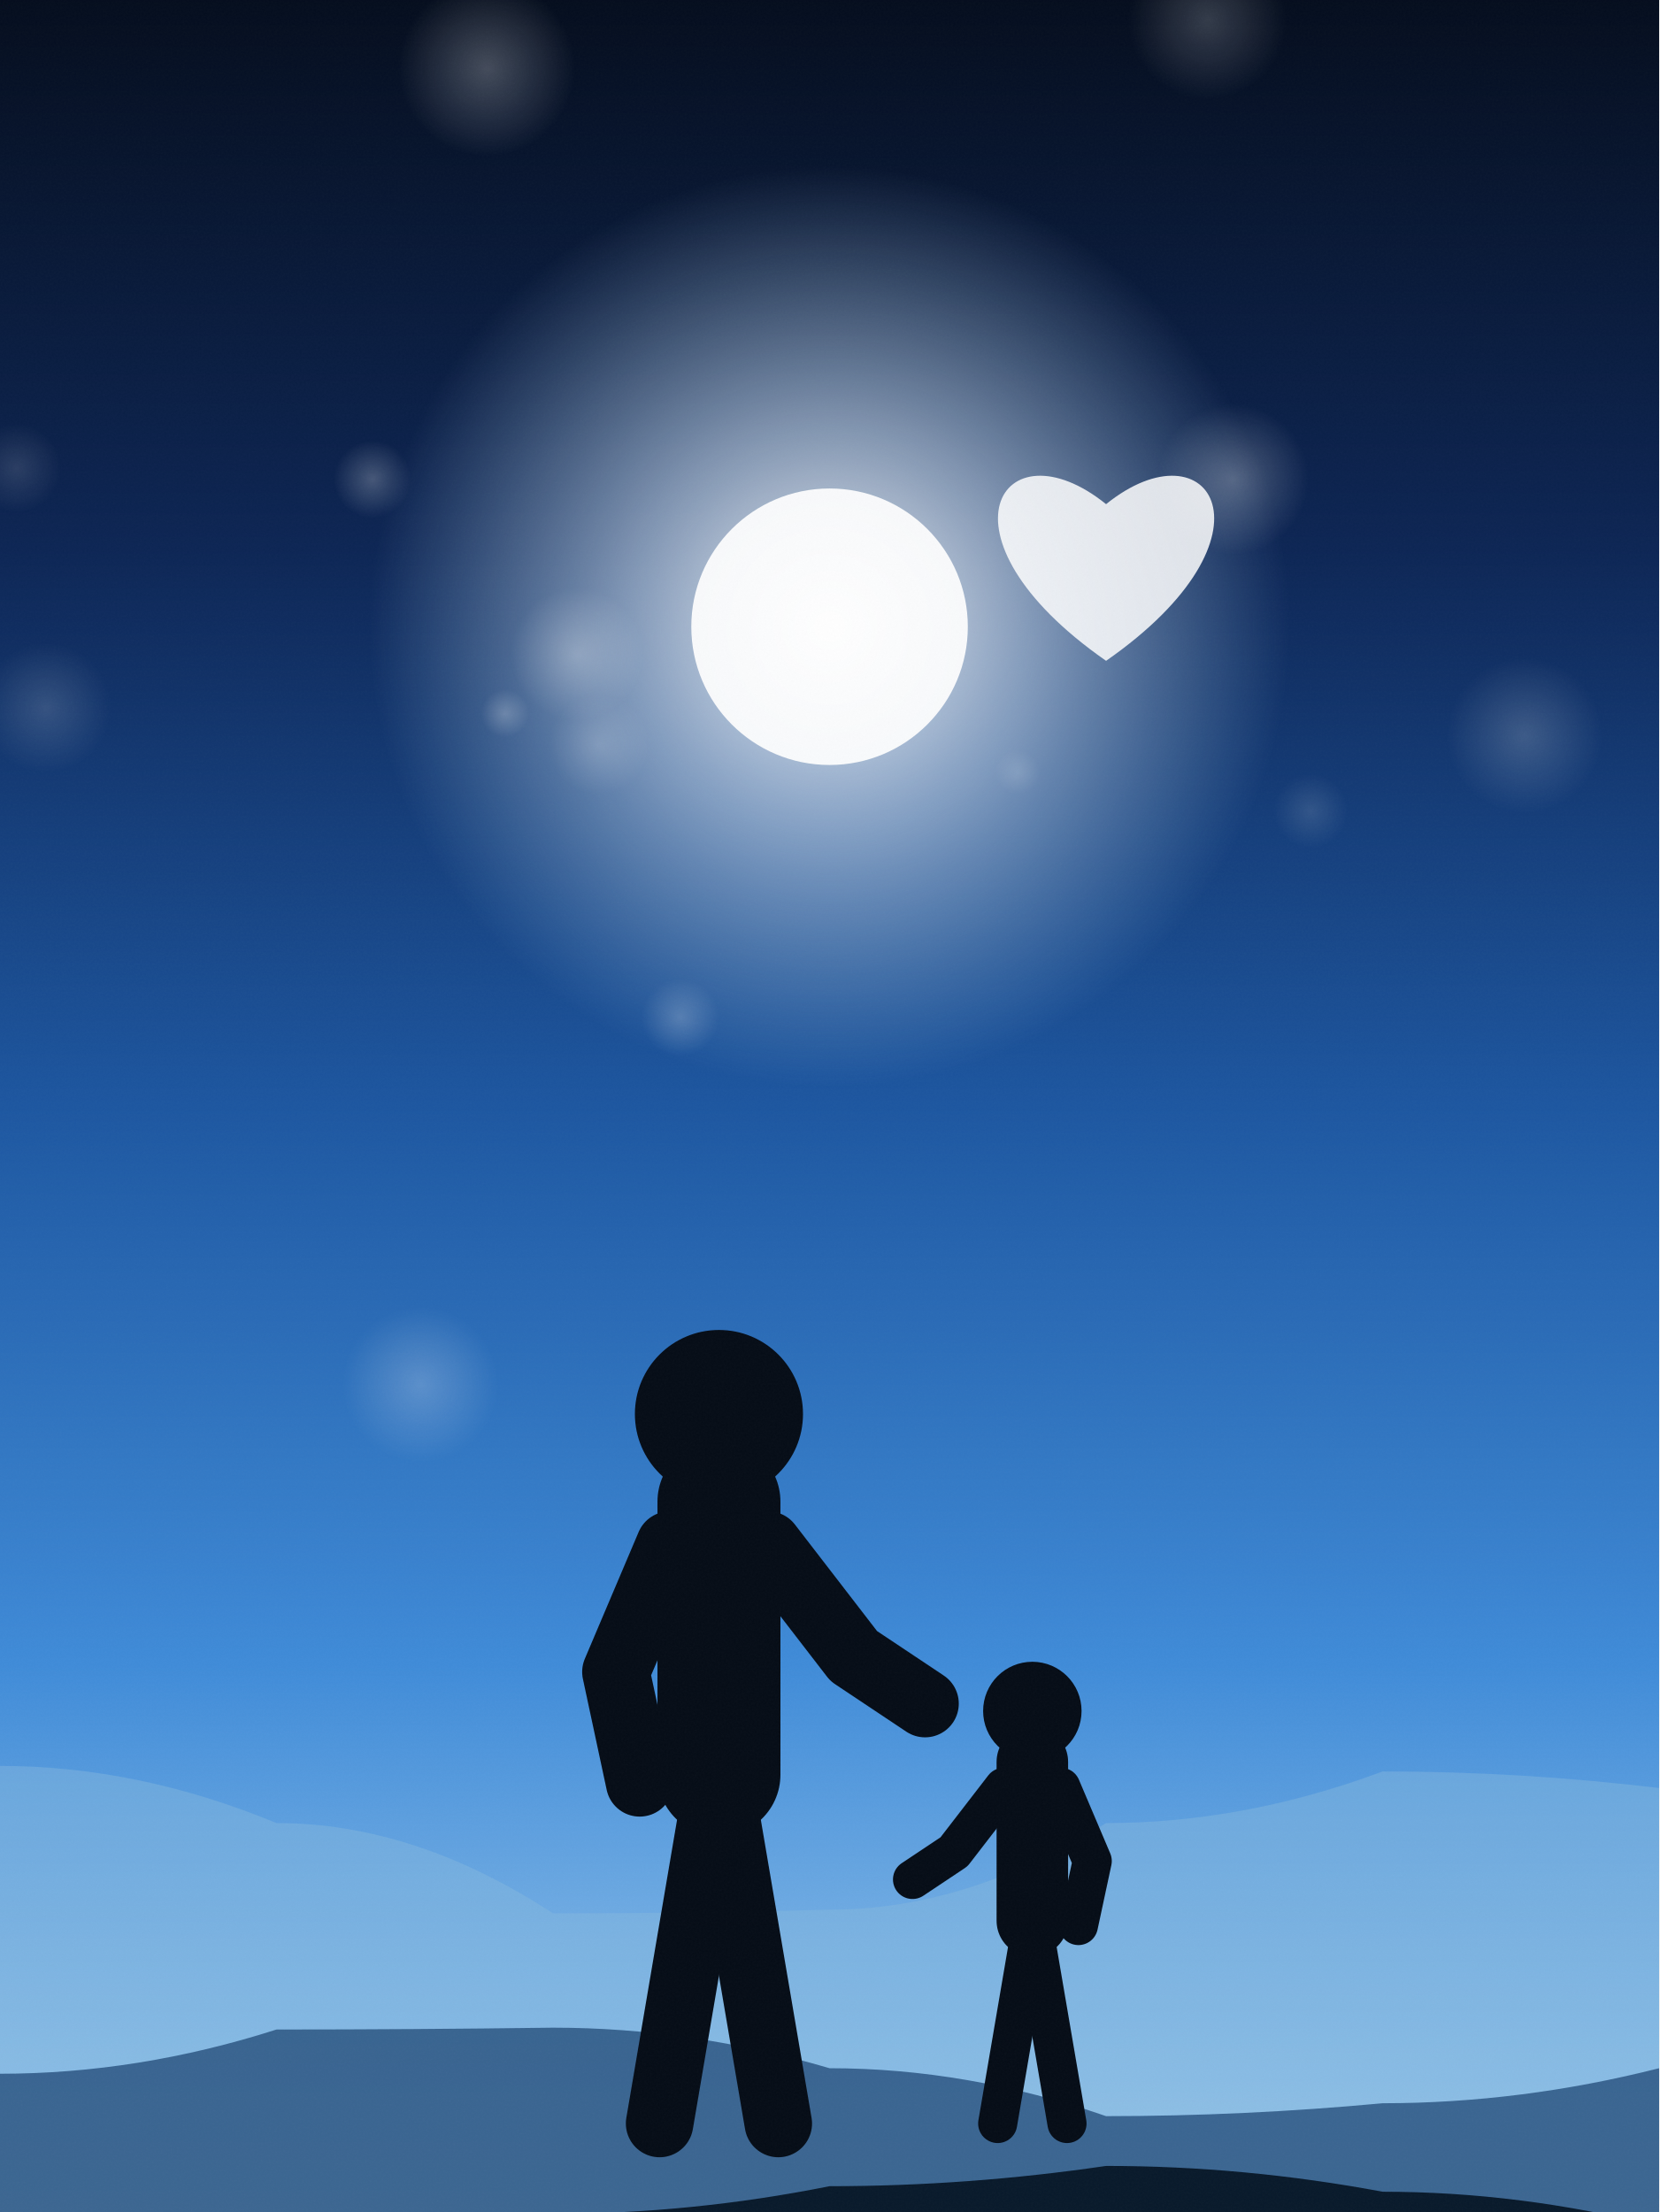
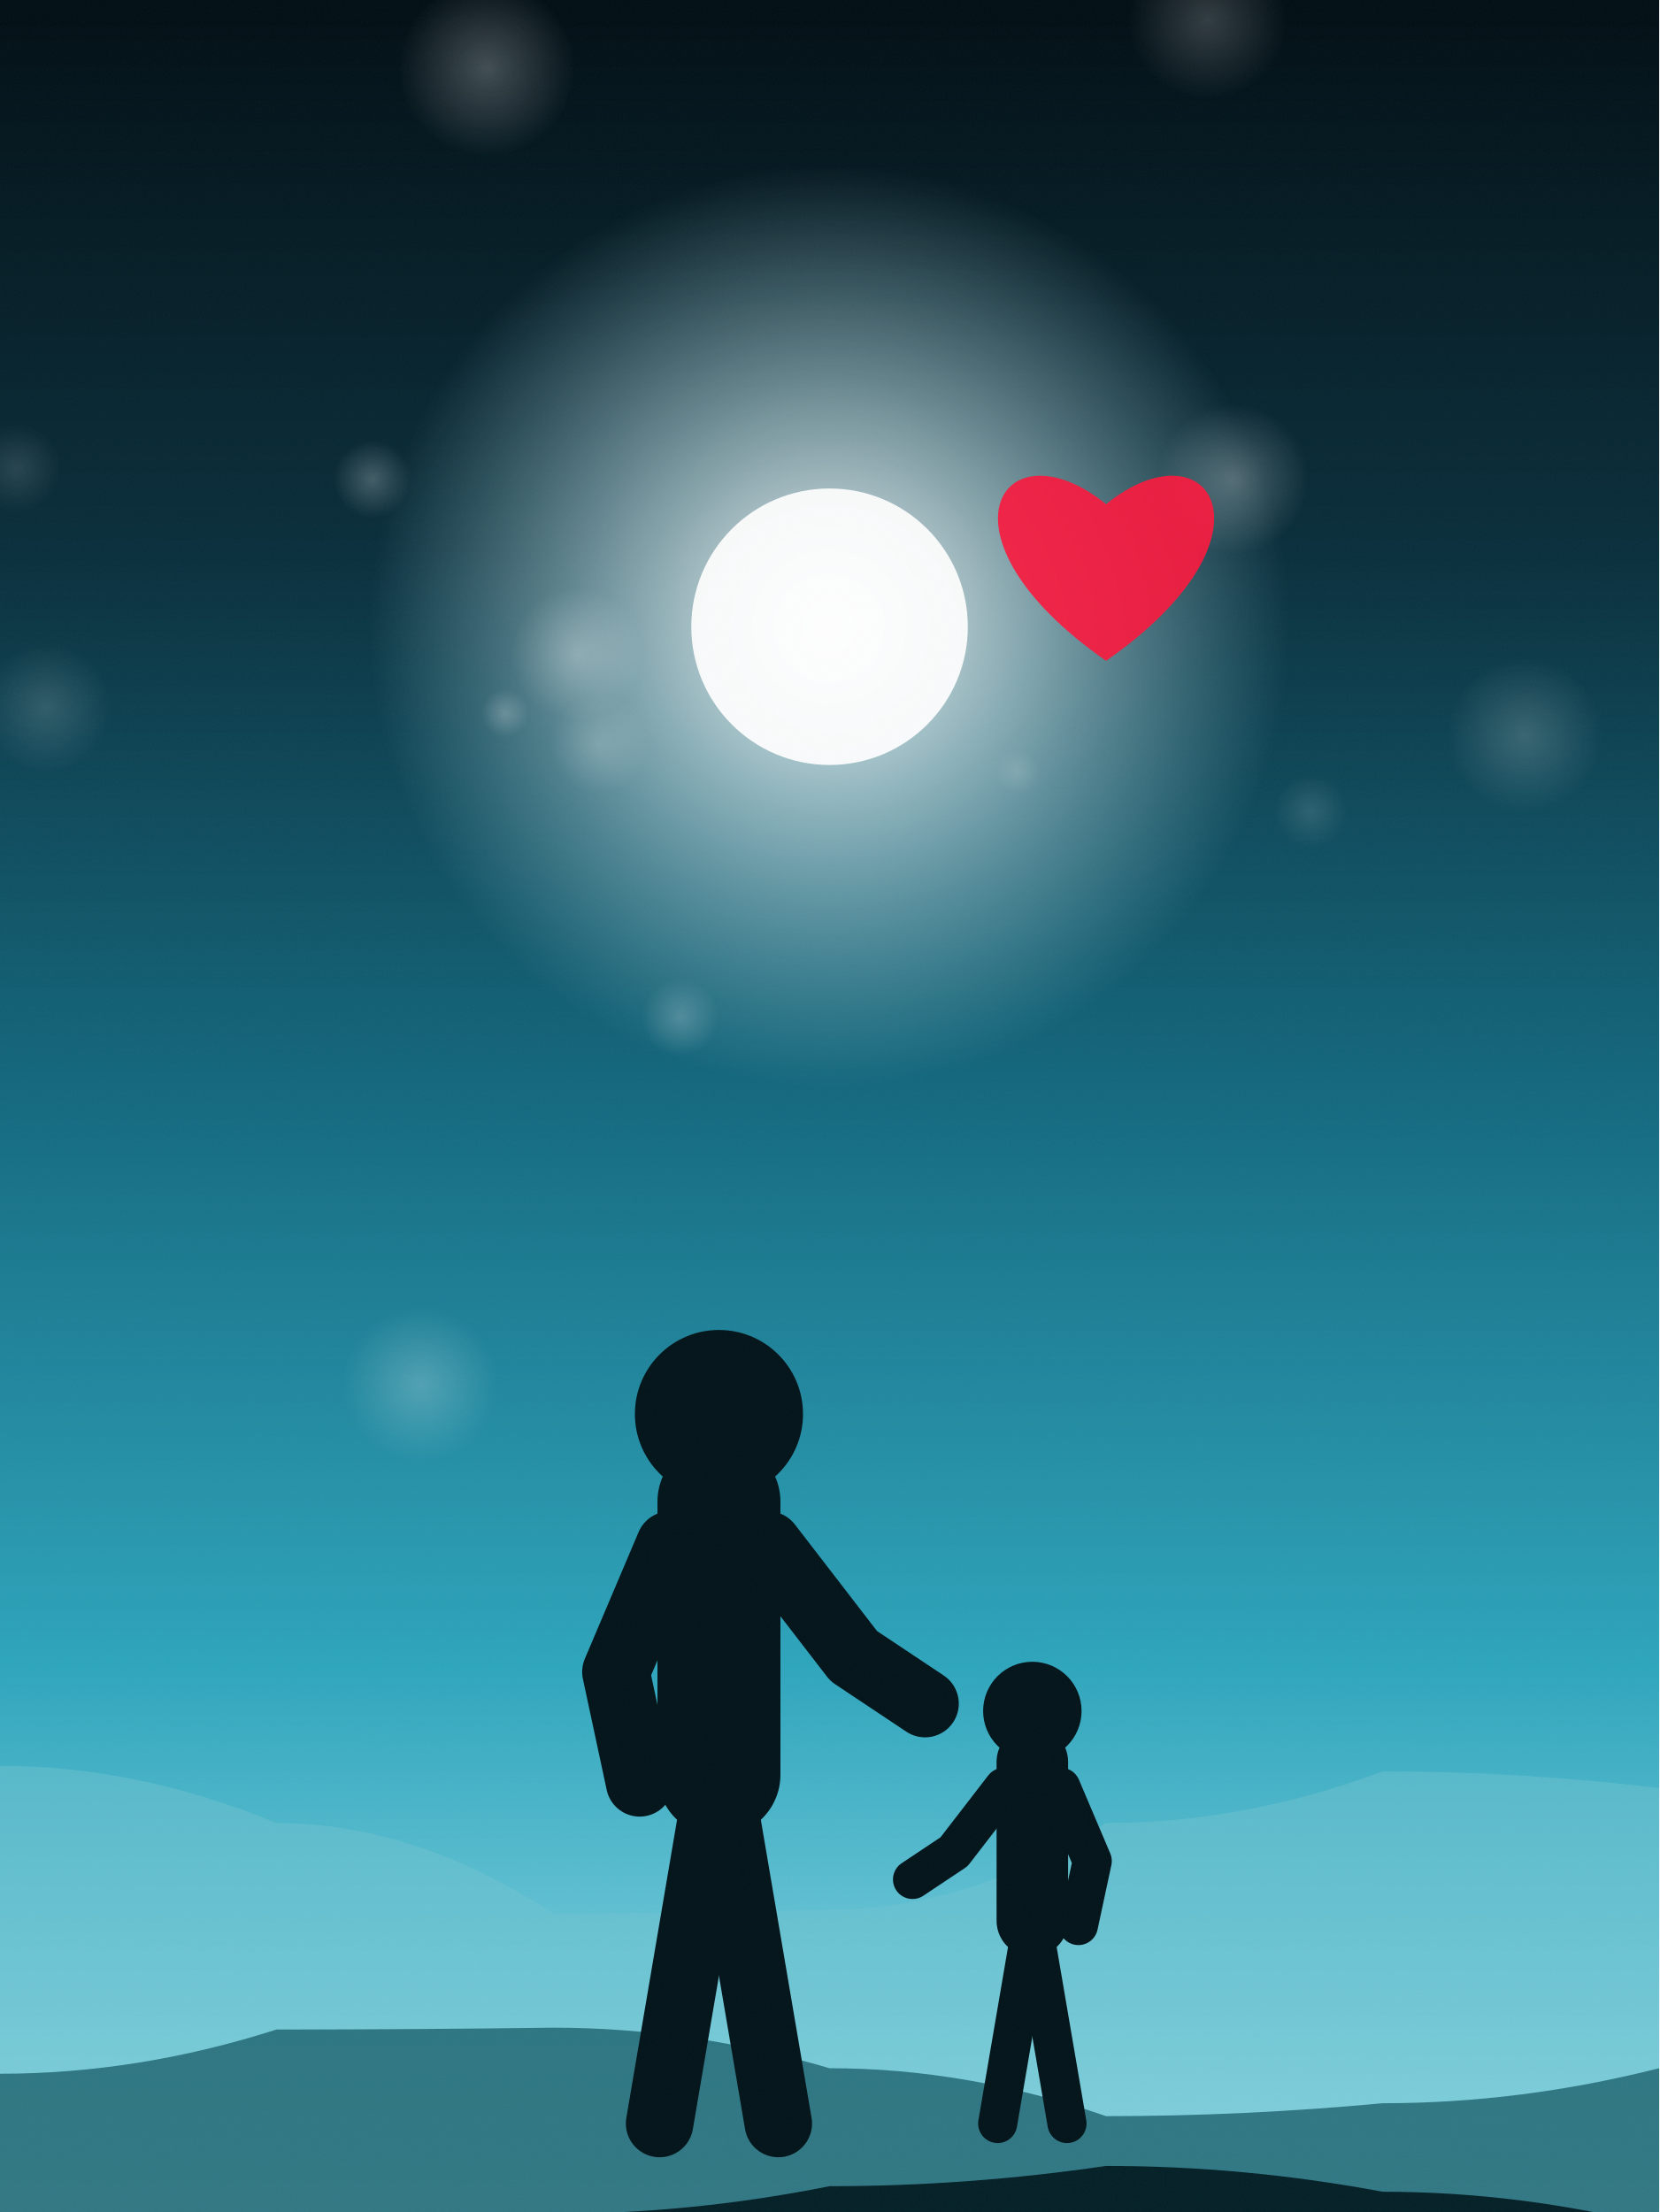
<svg xmlns="http://www.w3.org/2000/svg" viewBox="0 0 900 1200" width="900" height="1200" role="img" preserveAspectRatio="xMidYMid slice">
  <defs>
    <linearGradient id="gal06_sky" x1="0" y1="0" x2="0" y2="1">
-       <stop offset="0.00" stop-color="#040c1c" />
-       <stop offset="0.25" stop-color="#0c2554" />
-       <stop offset="0.50" stop-color="#1c56a0" />
-       <stop offset="0.75" stop-color="#3f8bd8" />
-       <stop offset="1.00" stop-color="#a5cfef" />
+       <stop offset="0.00" stop-color="#020e14" />
+       <stop offset="0.25" stop-color="#0a2f3c" />
+       <stop offset="0.50" stop-color="#146a80" />
+       <stop offset="0.75" stop-color="#2ea5bc" />
+       <stop offset="1.00" stop-color="#9ce0ec" />
    </linearGradient>
    <radialGradient id="gal06_sun">
      <stop offset="0" stop-color="#ffffff" stop-opacity=".96" />
-       <stop offset=".45" stop-color="#dceeff" stop-opacity=".55" />
-       <stop offset="1" stop-color="#b9dcf7" stop-opacity="0" />
+       <stop offset=".45" stop-color="#dcf7fb" stop-opacity=".55" />
+       <stop offset="1" stop-color="#b9eaf3" stop-opacity="0" />
    </radialGradient>
    <radialGradient id="gal06_bok">
      <stop offset="0" stop-color="#ffffff" stop-opacity=".55" />
      <stop offset="1" stop-color="#ffffff" stop-opacity="0" />
    </radialGradient>
    <filter id="gal06_gr" x="0" y="0" width="100%" height="100%">
      <feTurbulence type="fractalNoise" baseFrequency="0.9" numOctaves="3" stitchTiles="stitch" />
      <feColorMatrix type="saturate" values="0" />
      <feComponentTransfer>
        <feFuncA type="linear" slope="0.5" />
      </feComponentTransfer>
    </filter>
    <filter id="gal06_soft" x="-20%" y="-20%" width="140%" height="140%">
      <feGaussianBlur stdDeviation="14" />
    </filter>
  </defs>
  <rect width="900" height="1200" fill="url(#gal06_sky)" />
  <circle cx="450" cy="340" r="250" fill="url(#gal06_sun)" />
  <circle cx="450" cy="340" r="75" fill="#ffffff" opacity=".92" />
  <circle cx="325" cy="404" r="27" fill="url(#gal06_bok)" opacity="0.32" />
  <circle cx="369" cy="552" r="21" fill="url(#gal06_bok)" opacity="0.38" />
  <circle cx="9" cy="254" r="24" fill="url(#gal06_bok)" opacity="0.23" />
  <circle cx="669" cy="260" r="41" fill="url(#gal06_bok)" opacity="0.49" />
  <circle cx="228" cy="751" r="42" fill="url(#gal06_bok)" opacity="0.39" />
  <circle cx="25" cy="384" r="35" fill="url(#gal06_bok)" opacity="0.27" />
  <circle cx="202" cy="260" r="21" fill="url(#gal06_bok)" opacity="0.43" />
  <circle cx="313" cy="355" r="36" fill="url(#gal06_bok)" opacity="0.48" />
  <circle cx="264" cy="37" r="48" fill="url(#gal06_bok)" opacity="0.45" />
  <circle cx="711" cy="440" r="20" fill="url(#gal06_bok)" opacity="0.23" />
  <circle cx="274" cy="387" r="13" fill="url(#gal06_bok)" opacity="0.40" />
  <circle cx="655" cy="11" r="43" fill="url(#gal06_bok)" opacity="0.34" />
  <circle cx="827" cy="399" r="42" fill="url(#gal06_bok)" opacity="0.33" />
  <circle cx="552" cy="419" r="12" fill="url(#gal06_bok)" opacity="0.23" />
-   <path d="M0,1200 L0,958 Q75,958 150,989 Q225,989 300,1038 Q375,1038 450,1036 Q525,1036 600,989 Q675,989 750,961 Q825,961 900,970 L900,1200 Z" fill="#84b8dd" opacity="0.45" />
-   <path d="M0,1200 L0,1125 Q75,1125 150,1101 Q225,1101 300,1100 Q375,1100 450,1122 Q525,1122 600,1148 Q675,1148 750,1141 Q825,1141 900,1122 L900,1200 Z" fill="#254f7c" opacity="0.8" />
-   <path d="M0,1200 L0,1205 Q75,1205 150,1214 Q225,1214 300,1201 Q375,1201 450,1186 Q525,1186 600,1175 Q675,1175 750,1189 Q825,1189 900,1208 L900,1200 Z" fill="#08192b" opacity="1" />
-   <path d="M600.0,358.5 C502.5,290.6 543.8,228.2 600.0,273.5 C656.2,228.2 697.5,290.6 600.0,358.5 Z" fill="#ffffff" opacity="0.85" />
-   <g fill="#050c16" stroke="#050c16" opacity="1.0" stroke-linecap="round" stroke-linejoin="round">
+   <path d="M0,1200 L0,958 Q75,958 150,989 Q225,989 300,1038 Q375,1038 450,1036 Q525,1036 600,989 Q675,989 750,961 Q825,961 900,970 L900,1200 Z" fill="#72c4cf" opacity="0.45" />
+   <path d="M0,1200 L0,1125 Q75,1125 150,1101 Q225,1101 300,1100 Q375,1100 450,1122 Q525,1122 600,1148 Q675,1148 750,1141 Q825,1141 900,1122 L900,1200 Z" fill="#1d626e" opacity="0.8" />
+   <path d="M0,1200 L0,1205 Q75,1205 150,1214 Q225,1214 300,1201 Q375,1201 450,1186 Q525,1186 600,1175 Q675,1175 750,1189 Q825,1189 900,1208 L900,1200 Z" fill="#052128" opacity="1" />
+   <path d="M600.0,358.5 C502.5,290.6 543.8,228.2 600.0,273.5 C656.2,228.2 697.5,290.6 600.0,358.5 Z" fill="#f9193e" opacity="0.92" />
+   <g fill="#03141a" stroke="#03141a" opacity="1.0" stroke-linecap="round" stroke-linejoin="round">
    <circle cx="390.0" cy="767.1" r="45.1" />
    <line x1="390.0" y1="814.6" x2="390.0" y2="962.8" stroke-width="66.7" />
    <path d="M416.7,838.2 L463.1,898.4 L501.8,924.2" fill="none" stroke-width="36.6" />
    <path d="M363.3,838.2 L334.1,907.0 L347.0,967.2" fill="none" stroke-width="36.6" />
    <line x1="390.0" y1="962.8" x2="357.8" y2="1152.0" stroke-width="36.6" />
    <line x1="390.0" y1="962.8" x2="422.2" y2="1152.0" stroke-width="36.6" />
  </g>
-   <g fill="#050c16" stroke="#050c16" opacity="1.0" stroke-linecap="round" stroke-linejoin="round">
+   <g fill="#03141a" stroke="#03141a" opacity="1.0" stroke-linecap="round" stroke-linejoin="round">
    <circle cx="560.0" cy="928.2" r="26.2" />
    <line x1="560.0" y1="955.8" x2="560.0" y2="1042.0" stroke-width="38.8" />
    <path d="M544.5,969.6 L517.5,1004.6 L495.0,1019.6" fill="none" stroke-width="21.2" />
    <path d="M575.5,969.6 L592.5,1009.6 L585.0,1044.6" fill="none" stroke-width="21.2" />
    <line x1="560.0" y1="1042.0" x2="541.2" y2="1152.0" stroke-width="21.2" />
    <line x1="560.0" y1="1042.0" x2="578.8" y2="1152.0" stroke-width="21.2" />
  </g>
  <rect width="900" height="1200" filter="url(#gal06_gr)" opacity="0.055" />
</svg>
